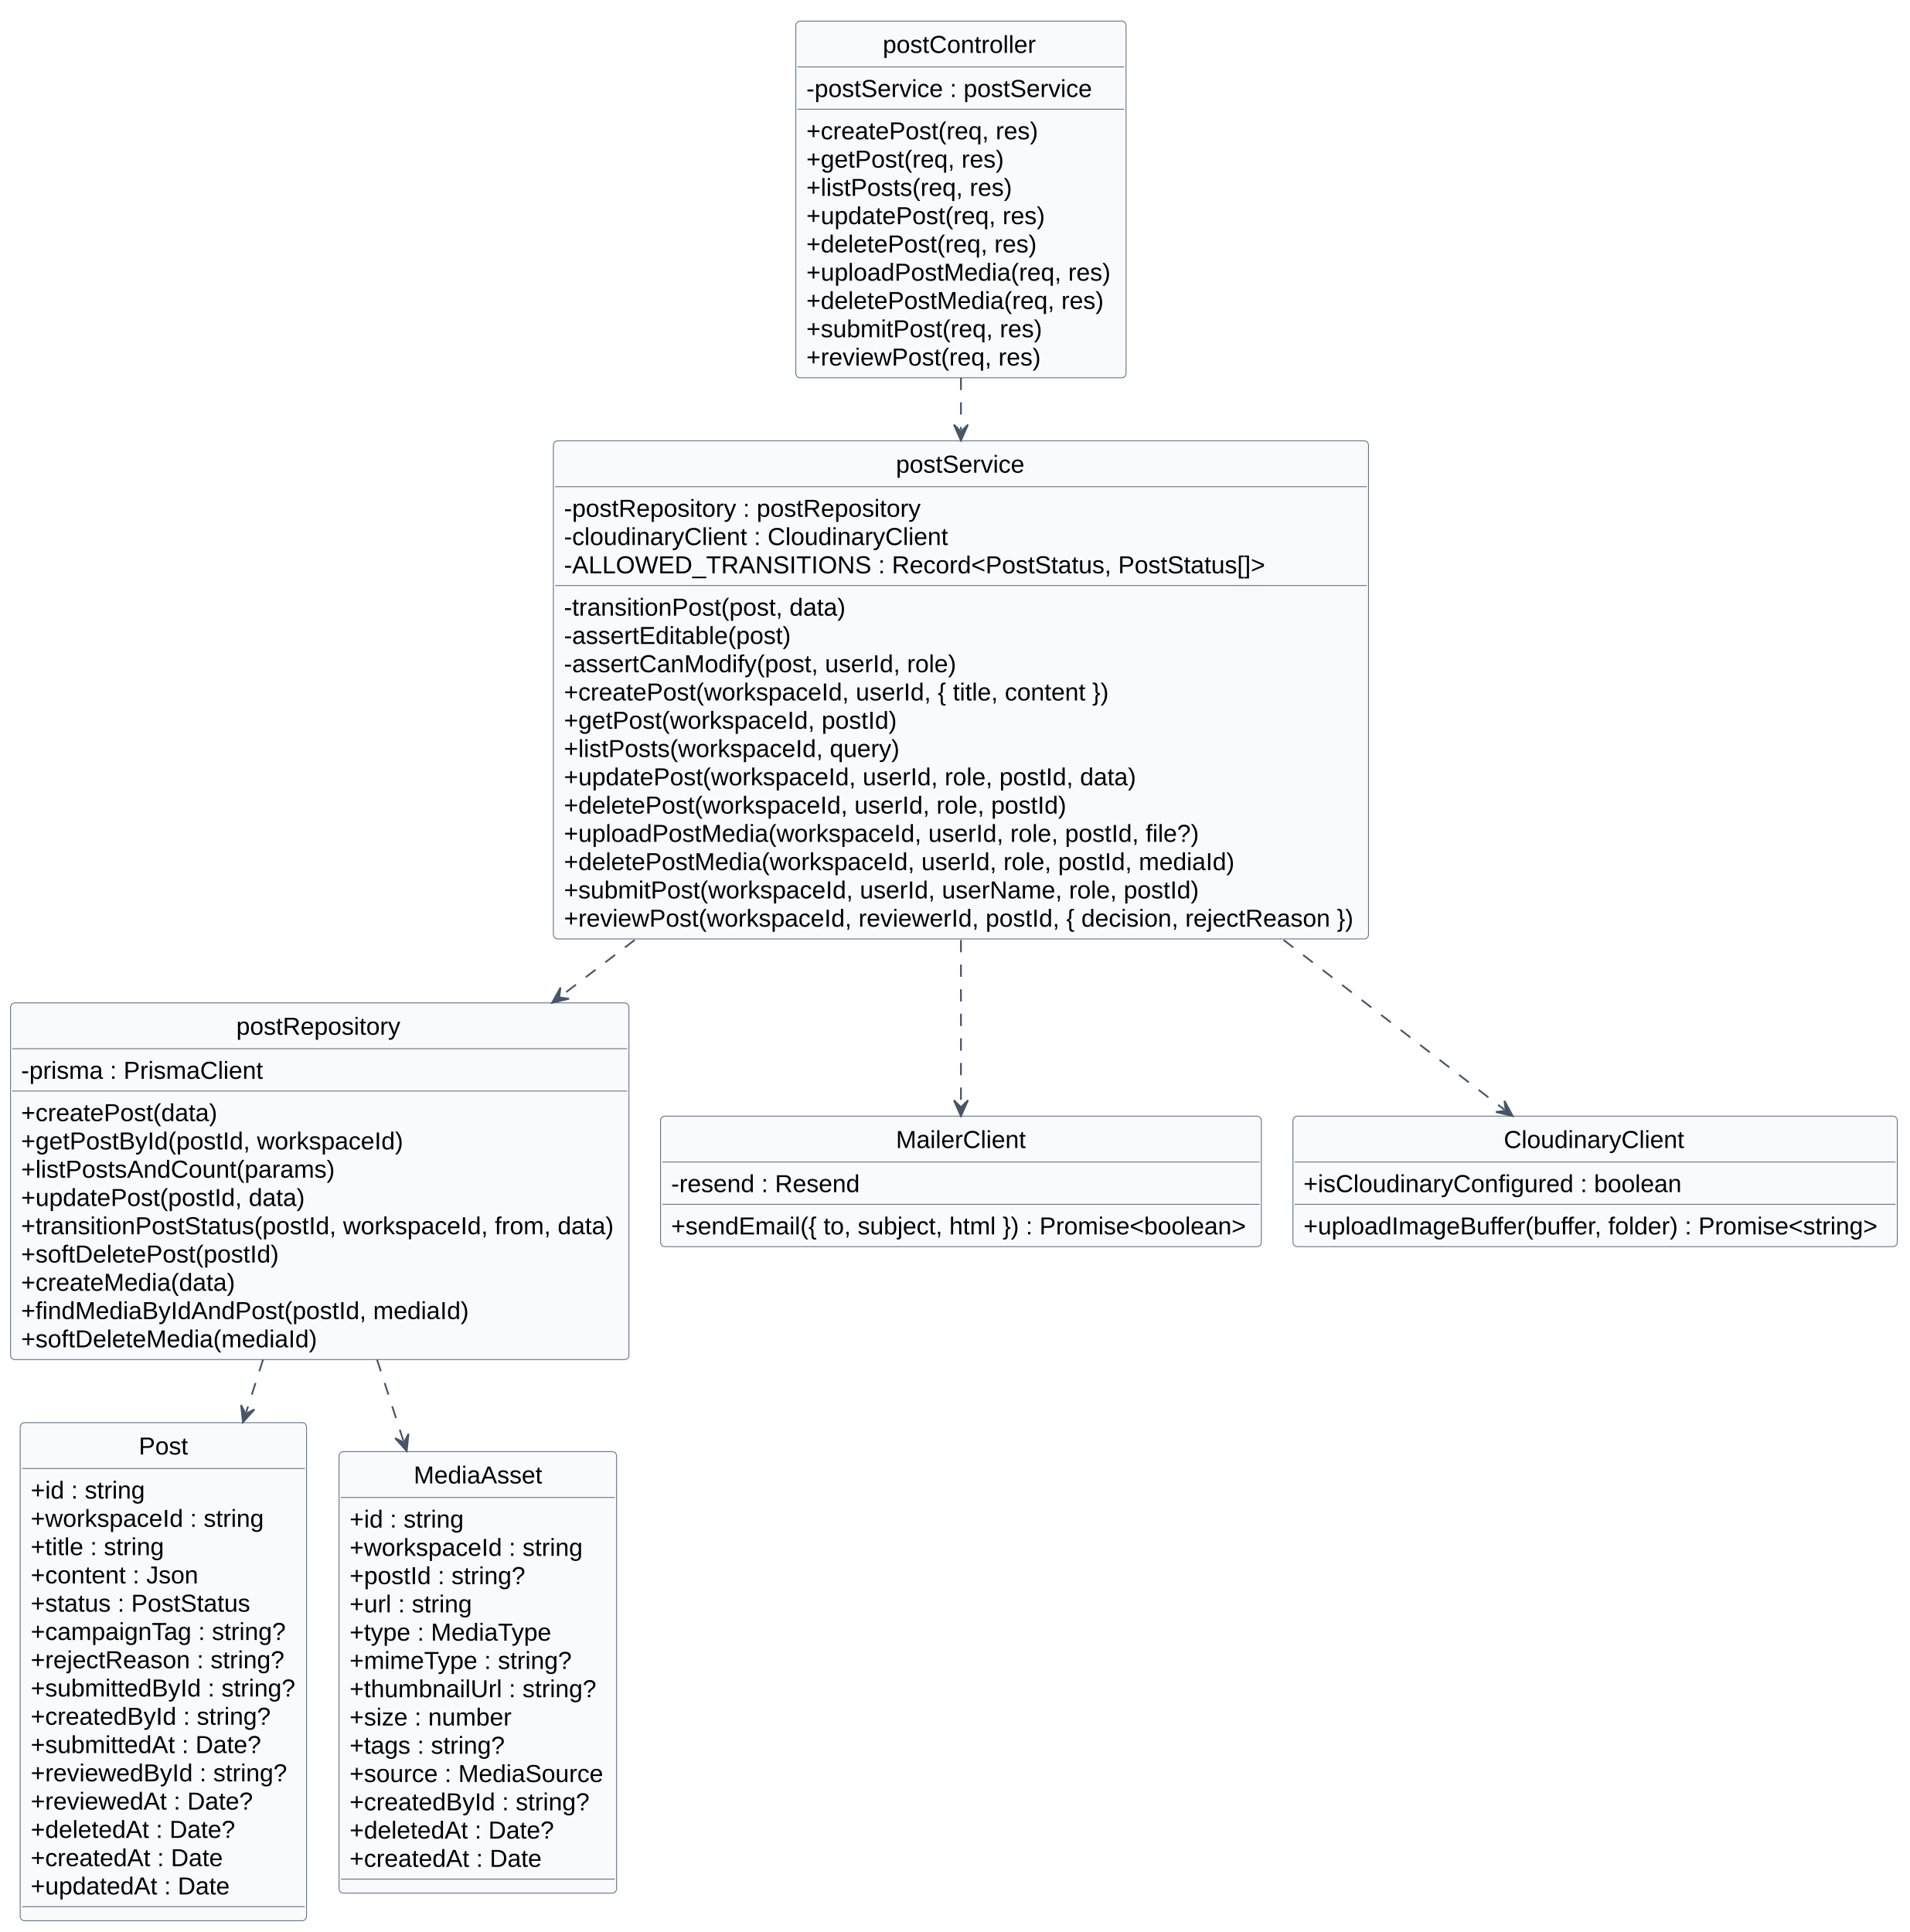
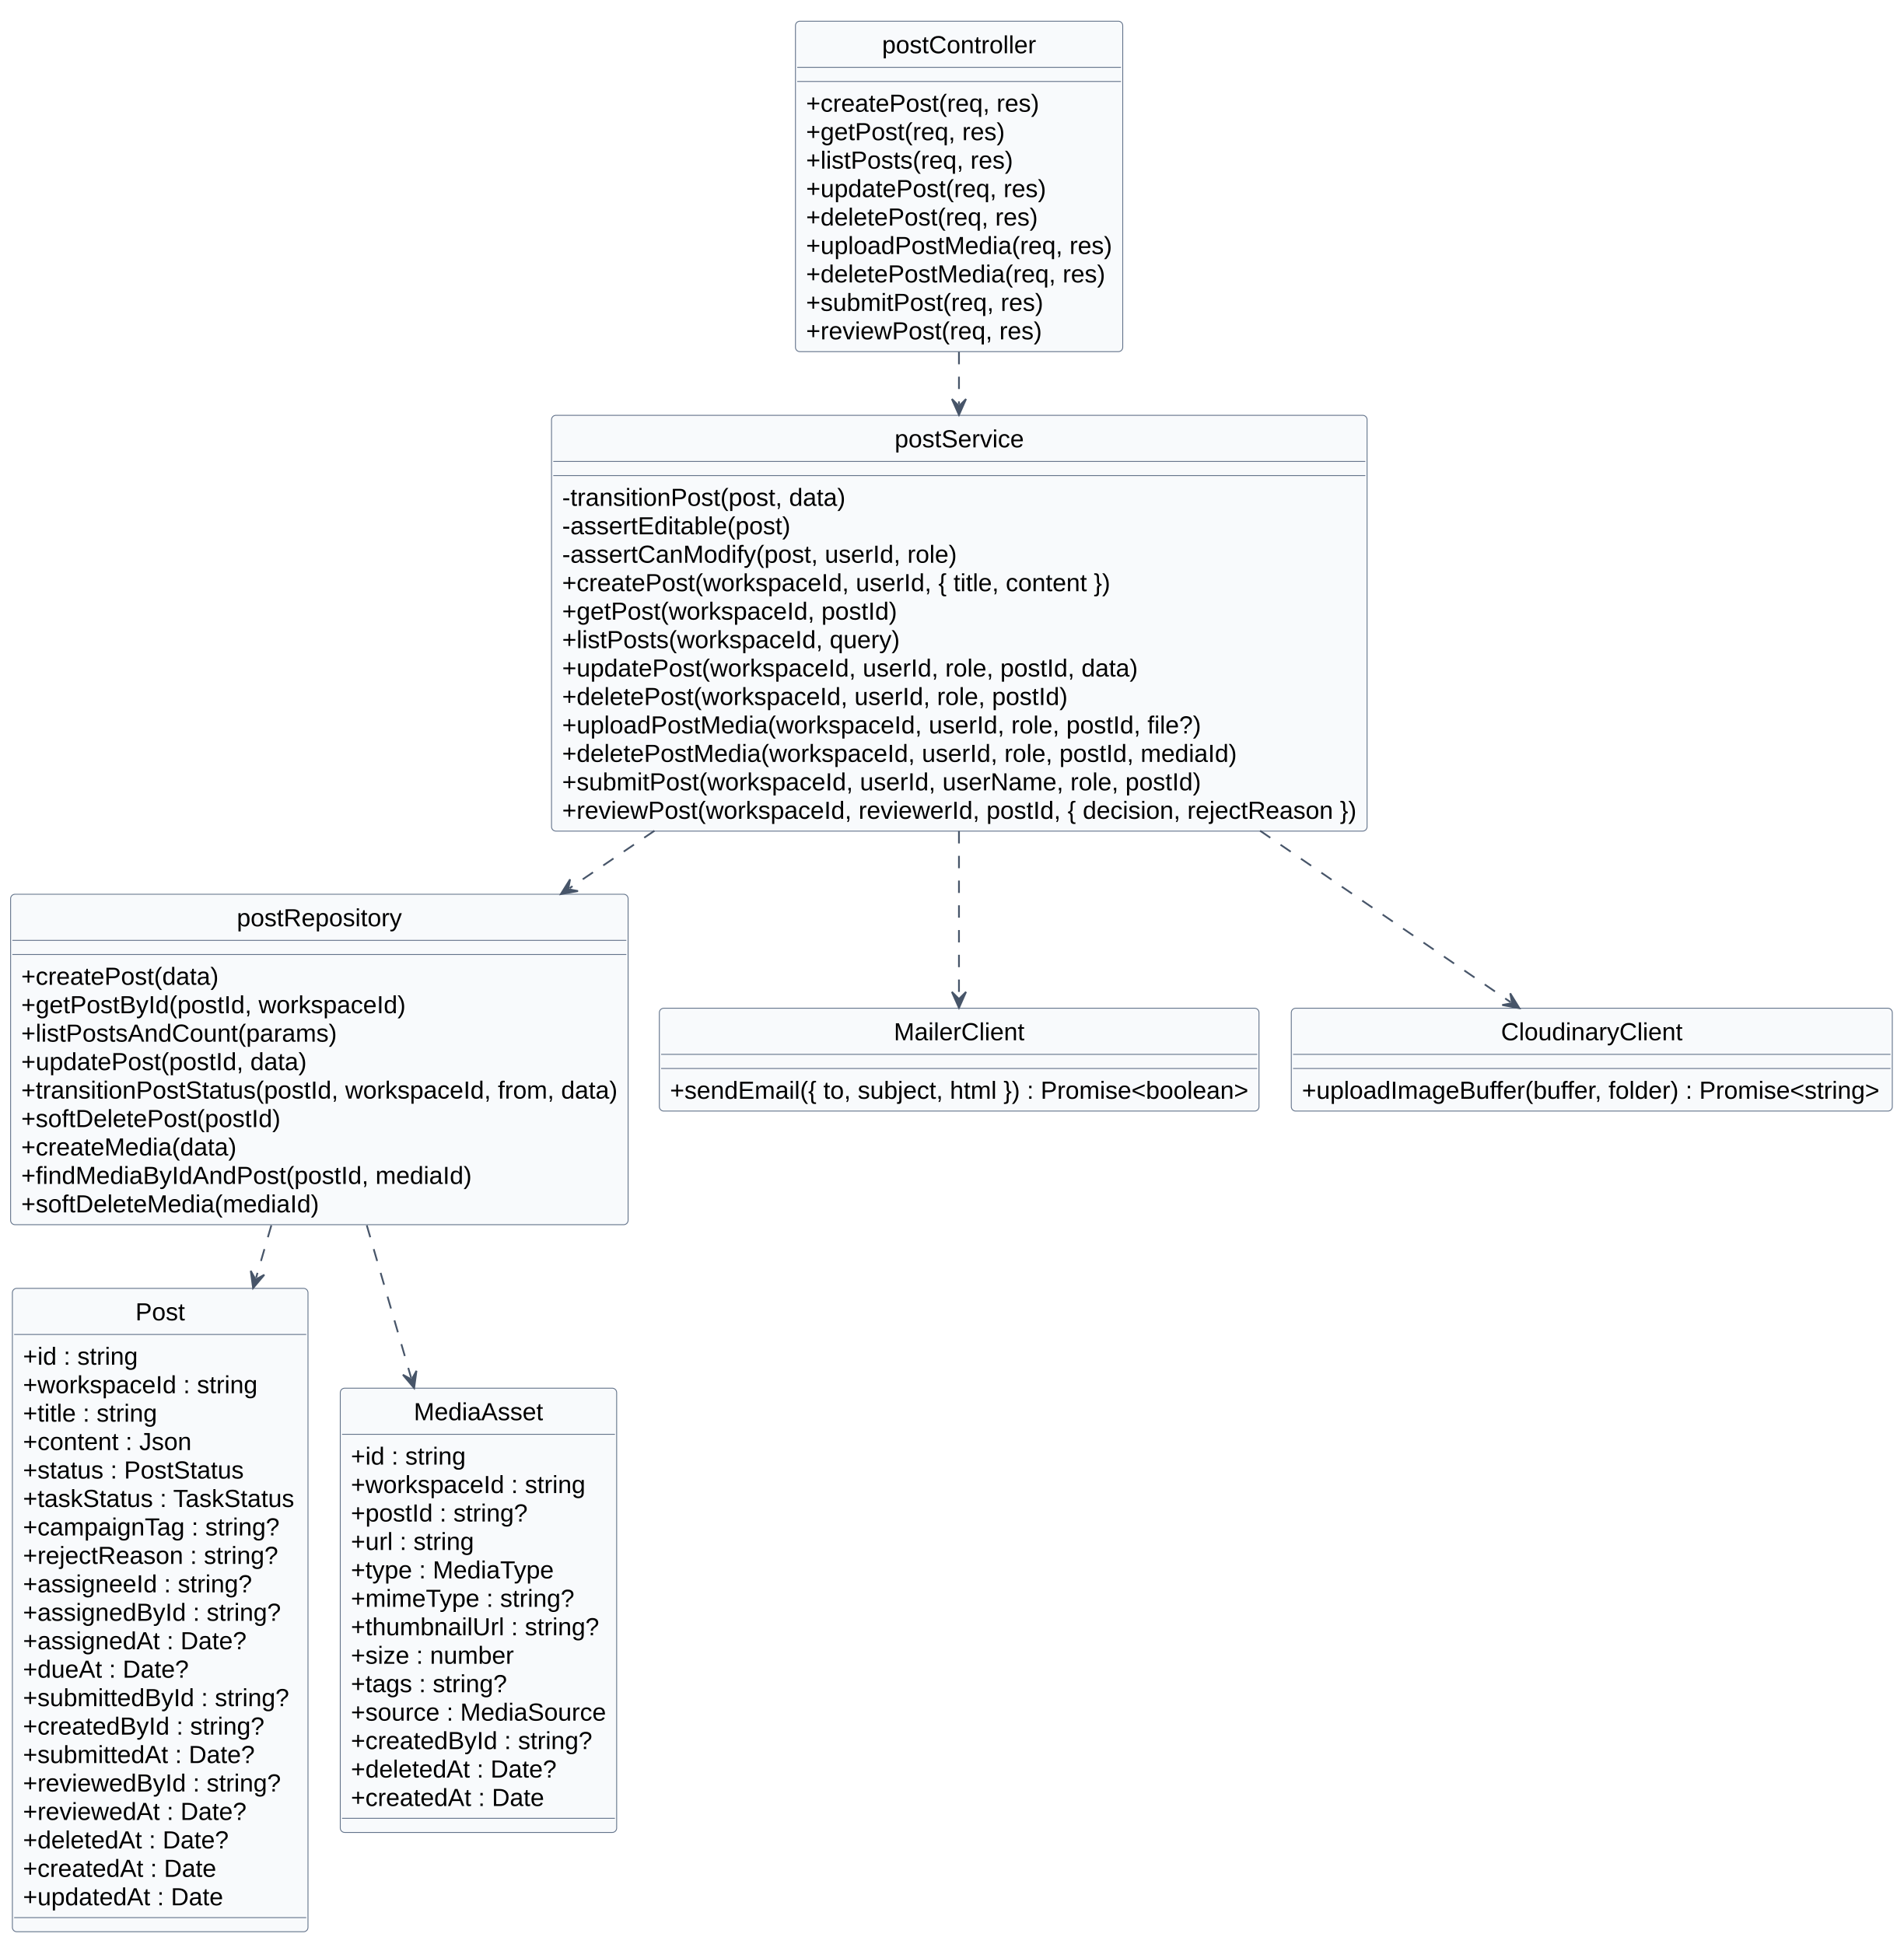
- <svg xmlns="http://www.w3.org/2000/svg" contentStyleType="text/css" height="1100px" preserveAspectRatio="none" style="width:1087px;height:1100px;background:#FFFFFF;" version="1.1" viewBox="0 0 1087 1100" width="1087px" zoomAndPan="magnify">
+ <svg xmlns="http://www.w3.org/2000/svg" contentStyleType="text/css" height="1100px" preserveAspectRatio="none" style="width:1077px;height:1100px;background:#FFFFFF;" version="1.1" viewBox="0 0 1077 1100" width="1077px" zoomAndPan="magnify">
  <defs />
  <g>
    <g id="elem_Post">
-       <rect codeLine="17" fill="#F8FAFC" height="283.578" id="Post" rx="2.5" ry="2.5" style="stroke:#64748B;stroke-width:0.5;" width="163" x="11.5" y="810" />
-       <text fill="#000000" font-family="Arial" font-size="14" lengthAdjust="spacing" textLength="28" x="79" y="828.132">Post</text>
-       <line style="stroke:#64748B;stroke-width:0.5;" x1="12.5" x2="173.5" y1="836.099" y2="836.099" />
-       <text fill="#000000" font-family="Arial" font-size="14" lengthAdjust="spacing" textLength="66" x="17.5" y="853.231">+id : string</text>
-       <text fill="#000000" font-family="Arial" font-size="14" lengthAdjust="spacing" textLength="133" x="17.5" y="869.329">+workspaceId : string</text>
-       <text fill="#000000" font-family="Arial" font-size="14" lengthAdjust="spacing" textLength="77" x="17.5" y="885.428">+title : string</text>
-       <text fill="#000000" font-family="Arial" font-size="14" lengthAdjust="spacing" textLength="96" x="17.5" y="901.526">+content : Json</text>
-       <text fill="#000000" font-family="Arial" font-size="14" lengthAdjust="spacing" textLength="126" x="17.5" y="917.625">+status : PostStatus</text>
-       <text fill="#000000" font-family="Arial" font-size="14" lengthAdjust="spacing" textLength="149" x="17.5" y="933.724">+campaignTag : string?</text>
-       <text fill="#000000" font-family="Arial" font-size="14" lengthAdjust="spacing" textLength="147" x="17.5" y="949.822">+rejectReason : string?</text>
-       <text fill="#000000" font-family="Arial" font-size="14" lengthAdjust="spacing" textLength="151" x="17.5" y="965.921">+submittedById : string?</text>
-       <text fill="#000000" font-family="Arial" font-size="14" lengthAdjust="spacing" textLength="138" x="17.5" y="982.019">+createdById : string?</text>
-       <text fill="#000000" font-family="Arial" font-size="14" lengthAdjust="spacing" textLength="132" x="17.5" y="998.118">+submittedAt : Date?</text>
-       <text fill="#000000" font-family="Arial" font-size="14" lengthAdjust="spacing" textLength="146" x="17.5" y="1014.217">+reviewedById : string?</text>
-       <text fill="#000000" font-family="Arial" font-size="14" lengthAdjust="spacing" textLength="127" x="17.5" y="1030.315">+reviewedAt : Date?</text>
-       <text fill="#000000" font-family="Arial" font-size="14" lengthAdjust="spacing" textLength="118" x="17.5" y="1046.414">+deletedAt : Date?</text>
-       <text fill="#000000" font-family="Arial" font-size="14" lengthAdjust="spacing" textLength="111" x="17.5" y="1062.513">+createdAt : Date</text>
-       <text fill="#000000" font-family="Arial" font-size="14" lengthAdjust="spacing" textLength="115" x="17.5" y="1078.611">+updatedAt : Date</text>
-       <line style="stroke:#64748B;stroke-width:0.5;" x1="12.5" x2="173.5" y1="1085.578" y2="1085.578" />
+       <rect codeLine="17" fill="#F8FAFC" height="364.071" id="Post" rx="2.5" ry="2.5" style="stroke:#64748B;stroke-width:0.5;" width="167.237" x="7" y="729" />
+       <text fill="#000000" font-family="Arial" font-size="14" lengthAdjust="spacing" textLength="28.014" x="76.612" y="747.132">Post</text>
+       <line style="stroke:#64748B;stroke-width:0.5;" x1="8" x2="173.237" y1="755.099" y2="755.099" />
+       <text fill="#000000" font-family="Arial" font-size="14" lengthAdjust="spacing" textLength="64.976" x="13" y="772.231">+id : string</text>
+       <text fill="#000000" font-family="Arial" font-size="14" lengthAdjust="spacing" textLength="132.672" x="13" y="788.329">+workspaceId : string</text>
+       <text fill="#000000" font-family="Arial" font-size="14" lengthAdjust="spacing" textLength="75.865" x="13" y="804.428">+title : string</text>
+       <text fill="#000000" font-family="Arial" font-size="14" lengthAdjust="spacing" textLength="95.341" x="13" y="820.526">+content : Json</text>
+       <text fill="#000000" font-family="Arial" font-size="14" lengthAdjust="spacing" textLength="124.899" x="13" y="836.625">+status : PostStatus</text>
+       <text fill="#000000" font-family="Arial" font-size="14" lengthAdjust="spacing" textLength="155.237" x="13" y="852.724">+taskStatus : TaskStatus</text>
+       <text fill="#000000" font-family="Arial" font-size="14" lengthAdjust="spacing" textLength="146.692" x="13" y="868.822">+campaignTag : string?</text>
+       <text fill="#000000" font-family="Arial" font-size="14" lengthAdjust="spacing" textLength="144.355" x="13" y="884.921">+rejectReason : string?</text>
+       <text fill="#000000" font-family="Arial" font-size="14" lengthAdjust="spacing" textLength="129.582" x="13" y="901.019">+assigneeId : string?</text>
+       <text fill="#000000" font-family="Arial" font-size="14" lengthAdjust="spacing" textLength="145.92" x="13" y="917.118">+assignedById : string?</text>
+       <text fill="#000000" font-family="Arial" font-size="14" lengthAdjust="spacing" textLength="126.472" x="13" y="933.217">+assignedAt : Date?</text>
+       <text fill="#000000" font-family="Arial" font-size="14" lengthAdjust="spacing" textLength="93.789" x="13" y="949.315">+dueAt : Date?</text>
+       <text fill="#000000" font-family="Arial" font-size="14" lengthAdjust="spacing" textLength="150.575" x="13" y="965.414">+submittedById : string?</text>
+       <text fill="#000000" font-family="Arial" font-size="14" lengthAdjust="spacing" textLength="136.575" x="13" y="981.513">+createdById : string?</text>
+       <text fill="#000000" font-family="Arial" font-size="14" lengthAdjust="spacing" textLength="131.127" x="13" y="997.611">+submittedAt : Date?</text>
+       <text fill="#000000" font-family="Arial" font-size="14" lengthAdjust="spacing" textLength="145.906" x="13" y="1013.71">+reviewedById : string?</text>
+       <text fill="#000000" font-family="Arial" font-size="14" lengthAdjust="spacing" textLength="126.458" x="13" y="1029.809">+reviewedAt : Date?</text>
+       <text fill="#000000" font-family="Arial" font-size="14" lengthAdjust="spacing" textLength="116.361" x="13" y="1045.907">+deletedAt : Date?</text>
+       <text fill="#000000" font-family="Arial" font-size="14" lengthAdjust="spacing" textLength="109.341" x="13" y="1062.006">+createdAt : Date</text>
+       <text fill="#000000" font-family="Arial" font-size="14" lengthAdjust="spacing" textLength="113.251" x="13" y="1078.104">+updatedAt : Date</text>
+       <line style="stroke:#64748B;stroke-width:0.5;" x1="8" x2="173.237" y1="1085.071" y2="1085.071" />
    </g>
    <g id="elem_MediaAsset">
-       <rect codeLine="35" fill="#F8FAFC" height="251.381" id="MediaAsset" rx="2.5" ry="2.5" style="stroke:#64748B;stroke-width:0.5;" width="158" x="193" y="826.5" />
-       <text fill="#000000" font-family="Arial" font-size="14" lengthAdjust="spacing" textLength="73" x="235.5" y="844.632">MediaAsset</text>
-       <line style="stroke:#64748B;stroke-width:0.5;" x1="194" x2="350" y1="852.599" y2="852.599" />
-       <text fill="#000000" font-family="Arial" font-size="14" lengthAdjust="spacing" textLength="66" x="199" y="869.731">+id : string</text>
-       <text fill="#000000" font-family="Arial" font-size="14" lengthAdjust="spacing" textLength="133" x="199" y="885.829">+workspaceId : string</text>
-       <text fill="#000000" font-family="Arial" font-size="14" lengthAdjust="spacing" textLength="101" x="199" y="901.928">+postId : string?</text>
-       <text fill="#000000" font-family="Arial" font-size="14" lengthAdjust="spacing" textLength="71" x="199" y="918.026">+url : string</text>
-       <text fill="#000000" font-family="Arial" font-size="14" lengthAdjust="spacing" textLength="117" x="199" y="934.125">+type : MediaType</text>
-       <text fill="#000000" font-family="Arial" font-size="14" lengthAdjust="spacing" textLength="128" x="199" y="950.224">+mimeType : string?</text>
-       <text fill="#000000" font-family="Arial" font-size="14" lengthAdjust="spacing" textLength="141" x="199" y="966.322">+thumbnailUrl : string?</text>
-       <text fill="#000000" font-family="Arial" font-size="14" lengthAdjust="spacing" textLength="92" x="199" y="982.421">+size : number</text>
-       <text fill="#000000" font-family="Arial" font-size="14" lengthAdjust="spacing" textLength="90" x="199" y="998.519">+tags : string?</text>
-       <text fill="#000000" font-family="Arial" font-size="14" lengthAdjust="spacing" textLength="146" x="199" y="1014.618">+source : MediaSource</text>
-       <text fill="#000000" font-family="Arial" font-size="14" lengthAdjust="spacing" textLength="138" x="199" y="1030.717">+createdById : string?</text>
-       <text fill="#000000" font-family="Arial" font-size="14" lengthAdjust="spacing" textLength="118" x="199" y="1046.815">+deletedAt : Date?</text>
-       <text fill="#000000" font-family="Arial" font-size="14" lengthAdjust="spacing" textLength="111" x="199" y="1062.914">+createdAt : Date</text>
-       <line style="stroke:#64748B;stroke-width:0.5;" x1="194" x2="350" y1="1069.881" y2="1069.881" />
+       <rect codeLine="40" fill="#F8FAFC" height="251.381" id="MediaAsset" rx="2.5" ry="2.5" style="stroke:#64748B;stroke-width:0.5;" width="156.355" x="192.5" y="785.5" />
+       <text fill="#000000" font-family="Arial" font-size="14" lengthAdjust="spacing" textLength="73.144" x="234.105" y="803.632">MediaAsset</text>
+       <line style="stroke:#64748B;stroke-width:0.5;" x1="193.5" x2="347.854" y1="811.599" y2="811.599" />
+       <text fill="#000000" font-family="Arial" font-size="14" lengthAdjust="spacing" textLength="64.976" x="198.5" y="828.731">+id : string</text>
+       <text fill="#000000" font-family="Arial" font-size="14" lengthAdjust="spacing" textLength="132.672" x="198.5" y="844.829">+workspaceId : string</text>
+       <text fill="#000000" font-family="Arial" font-size="14" lengthAdjust="spacing" textLength="100.003" x="198.5" y="860.928">+postId : string?</text>
+       <text fill="#000000" font-family="Arial" font-size="14" lengthAdjust="spacing" textLength="69.638" x="198.5" y="877.026">+url : string</text>
+       <text fill="#000000" font-family="Arial" font-size="14" lengthAdjust="spacing" textLength="115.561" x="198.5" y="893.125">+type : MediaType</text>
+       <text fill="#000000" font-family="Arial" font-size="14" lengthAdjust="spacing" textLength="127.21" x="198.5" y="909.224">+mimeType : string?</text>
+       <text fill="#000000" font-family="Arial" font-size="14" lengthAdjust="spacing" textLength="140.451" x="198.5" y="925.322">+thumbnailUrl : string?</text>
+       <text fill="#000000" font-family="Arial" font-size="14" lengthAdjust="spacing" textLength="92.21" x="198.5" y="941.421">+size : number</text>
+       <text fill="#000000" font-family="Arial" font-size="14" lengthAdjust="spacing" textLength="88.327" x="198.5" y="957.519">+tags : string?</text>
+       <text fill="#000000" font-family="Arial" font-size="14" lengthAdjust="spacing" textLength="144.355" x="198.5" y="973.618">+source : MediaSource</text>
+       <text fill="#000000" font-family="Arial" font-size="14" lengthAdjust="spacing" textLength="136.575" x="198.5" y="989.717">+createdById : string?</text>
+       <text fill="#000000" font-family="Arial" font-size="14" lengthAdjust="spacing" textLength="116.361" x="198.5" y="1005.815">+deletedAt : Date?</text>
+       <text fill="#000000" font-family="Arial" font-size="14" lengthAdjust="spacing" textLength="109.341" x="198.5" y="1021.914">+createdAt : Date</text>
+       <line style="stroke:#64748B;stroke-width:0.5;" x1="193.5" x2="347.854" y1="1028.881" y2="1028.881" />
    </g>
    <g id="elem_postController">
-       <rect codeLine="51" fill="#F8FAFC" height="203.085" id="postController" rx="2.5" ry="2.5" style="stroke:#64748B;stroke-width:0.5;" width="188" x="453" y="12" />
-       <text fill="#000000" font-family="Arial" font-size="14" lengthAdjust="spacing" textLength="89" x="502.5" y="30.132">postController</text>
-       <line style="stroke:#64748B;stroke-width:0.5;" x1="454" x2="640" y1="38.099" y2="38.099" />
-       <text fill="#000000" font-family="Arial" font-size="14" lengthAdjust="spacing" textLength="165" x="459" y="55.23">-postService : postService</text>
-       <line style="stroke:#64748B;stroke-width:0.5;" x1="454" x2="640" y1="62.197" y2="62.197" />
-       <text fill="#000000" font-family="Arial" font-size="14" lengthAdjust="spacing" textLength="135" x="459" y="79.329">+createPost(req, res)</text>
-       <text fill="#000000" font-family="Arial" font-size="14" lengthAdjust="spacing" textLength="115" x="459" y="95.428">+getPost(req, res)</text>
-       <text fill="#000000" font-family="Arial" font-size="14" lengthAdjust="spacing" textLength="119" x="459" y="111.526">+listPosts(req, res)</text>
-       <text fill="#000000" font-family="Arial" font-size="14" lengthAdjust="spacing" textLength="139" x="459" y="127.625">+updatePost(req, res)</text>
-       <text fill="#000000" font-family="Arial" font-size="14" lengthAdjust="spacing" textLength="134" x="459" y="143.724">+deletePost(req, res)</text>
-       <text fill="#000000" font-family="Arial" font-size="14" lengthAdjust="spacing" textLength="176" x="459" y="159.822">+uploadPostMedia(req, res)</text>
-       <text fill="#000000" font-family="Arial" font-size="14" lengthAdjust="spacing" textLength="172" x="459" y="175.921">+deletePostMedia(req, res)</text>
-       <text fill="#000000" font-family="Arial" font-size="14" lengthAdjust="spacing" textLength="136" x="459" y="192.019">+submitPost(req, res)</text>
-       <text fill="#000000" font-family="Arial" font-size="14" lengthAdjust="spacing" textLength="135" x="459" y="208.118">+reviewPost(req, res)</text>
+       <rect codeLine="56" fill="#F8FAFC" height="186.986" id="postController" rx="2.5" ry="2.5" style="stroke:#64748B;stroke-width:0.5;" width="185.148" x="450" y="12" />
+       <text fill="#000000" font-family="Arial" font-size="14" lengthAdjust="spacing" textLength="87.151" x="498.998" y="30.132">postController</text>
+       <line style="stroke:#64748B;stroke-width:0.5;" x1="451" x2="634.148" y1="38.099" y2="38.099" />
+       <line style="stroke:#64748B;stroke-width:0.5;" x1="451" x2="634.148" y1="46.099" y2="46.099" />
+       <text fill="#000000" font-family="Arial" font-size="14" lengthAdjust="spacing" textLength="131.886" x="456" y="63.23">+createPost(req, res)</text>
+       <text fill="#000000" font-family="Arial" font-size="14" lengthAdjust="spacing" textLength="112.438" x="456" y="79.329">+getPost(req, res)</text>
+       <text fill="#000000" font-family="Arial" font-size="14" lengthAdjust="spacing" textLength="117.086" x="456" y="95.428">+listPosts(req, res)</text>
+       <text fill="#000000" font-family="Arial" font-size="14" lengthAdjust="spacing" textLength="135.796" x="456" y="111.526">+updatePost(req, res)</text>
+       <text fill="#000000" font-family="Arial" font-size="14" lengthAdjust="spacing" textLength="131.12" x="456" y="127.625">+deletePost(req, res)</text>
+       <text fill="#000000" font-family="Arial" font-size="14" lengthAdjust="spacing" textLength="173.148" x="456" y="143.724">+uploadPostMedia(req, res)</text>
+       <text fill="#000000" font-family="Arial" font-size="14" lengthAdjust="spacing" textLength="169.251" x="456" y="159.822">+deletePostMedia(req, res)</text>
+       <text fill="#000000" font-family="Arial" font-size="14" lengthAdjust="spacing" textLength="134.21" x="456" y="175.921">+submitPost(req, res)</text>
+       <text fill="#000000" font-family="Arial" font-size="14" lengthAdjust="spacing" textLength="133.431" x="456" y="192.019">+reviewPost(req, res)</text>
    </g>
    <g id="elem_postService">
-       <rect codeLine="64" fill="#F8FAFC" height="283.578" id="postService" rx="2.5" ry="2.5" style="stroke:#64748B;stroke-width:0.5;" width="464" x="315" y="251" />
-       <text fill="#000000" font-family="Arial" font-size="14" lengthAdjust="spacing" textLength="74" x="510" y="269.132">postService</text>
-       <line style="stroke:#64748B;stroke-width:0.5;" x1="316" x2="778" y1="277.099" y2="277.099" />
-       <text fill="#000000" font-family="Arial" font-size="14" lengthAdjust="spacing" textLength="207" x="321" y="294.231">-postRepository : postRepository</text>
-       <text fill="#000000" font-family="Arial" font-size="14" lengthAdjust="spacing" textLength="222" x="321" y="310.329">-cloudinaryClient : CloudinaryClient</text>
-       <text fill="#000000" font-family="Arial" font-size="14" lengthAdjust="spacing" textLength="397" x="321" y="326.428">-ALLOWED_TRANSITIONS : Record&lt;PostStatus, PostStatus[]&gt;</text>
-       <line style="stroke:#64748B;stroke-width:0.5;" x1="316" x2="778" y1="333.394" y2="333.394" />
-       <text fill="#000000" font-family="Arial" font-size="14" lengthAdjust="spacing" textLength="164" x="321" y="350.526">-transitionPost(post, data)</text>
-       <text fill="#000000" font-family="Arial" font-size="14" lengthAdjust="spacing" textLength="132" x="321" y="366.625">-assertEditable(post)</text>
-       <text fill="#000000" font-family="Arial" font-size="14" lengthAdjust="spacing" textLength="227" x="321" y="382.724">-assertCanModify(post, userId, role)</text>
-       <text fill="#000000" font-family="Arial" font-size="14" lengthAdjust="spacing" textLength="314" x="321" y="398.822">+createPost(workspaceId, userId, { title, content })</text>
-       <text fill="#000000" font-family="Arial" font-size="14" lengthAdjust="spacing" textLength="190" x="321" y="414.921">+getPost(workspaceId, postId)</text>
-       <text fill="#000000" font-family="Arial" font-size="14" lengthAdjust="spacing" textLength="192" x="321" y="431.019">+listPosts(workspaceId, query)</text>
-       <text fill="#000000" font-family="Arial" font-size="14" lengthAdjust="spacing" textLength="329" x="321" y="447.118">+updatePost(workspaceId, userId, role, postId, data)</text>
-       <text fill="#000000" font-family="Arial" font-size="14" lengthAdjust="spacing" textLength="288" x="321" y="463.217">+deletePost(workspaceId, userId, role, postId)</text>
-       <text fill="#000000" font-family="Arial" font-size="14" lengthAdjust="spacing" textLength="364" x="321" y="479.315">+uploadPostMedia(workspaceId, userId, role, postId, file?)</text>
-       <text fill="#000000" font-family="Arial" font-size="14" lengthAdjust="spacing" textLength="383" x="321" y="495.414">+deletePostMedia(workspaceId, userId, role, postId, mediaId)</text>
-       <text fill="#000000" font-family="Arial" font-size="14" lengthAdjust="spacing" textLength="362" x="321" y="511.513">+submitPost(workspaceId, userId, userName, role, postId)</text>
-       <text fill="#000000" font-family="Arial" font-size="14" lengthAdjust="spacing" textLength="452" x="321" y="527.611">+reviewPost(workspaceId, reviewerId, postId, { decision, rejectReason })</text>
+       <rect codeLine="68" fill="#F8FAFC" height="235.282" id="postService" rx="2.5" ry="2.5" style="stroke:#64748B;stroke-width:0.5;" width="461.381" x="312" y="235" />
+       <text fill="#000000" font-family="Arial" font-size="14" lengthAdjust="spacing" textLength="73.144" x="506.118" y="253.132">postService</text>
+       <line style="stroke:#64748B;stroke-width:0.5;" x1="313" x2="772.381" y1="261.099" y2="261.099" />
+       <line style="stroke:#64748B;stroke-width:0.5;" x1="313" x2="772.381" y1="269.099" y2="269.099" />
+       <text fill="#000000" font-family="Arial" font-size="14" lengthAdjust="spacing" textLength="160.296" x="318" y="286.231">-transitionPost(post, data)</text>
+       <text fill="#000000" font-family="Arial" font-size="14" lengthAdjust="spacing" textLength="129.165" x="318" y="302.329">-assertEditable(post)</text>
+       <text fill="#000000" font-family="Arial" font-size="14" lengthAdjust="spacing" textLength="223.303" x="318" y="318.428">-assertCanModify(post, userId, role)</text>
+       <text fill="#000000" font-family="Arial" font-size="14" lengthAdjust="spacing" textLength="310.106" x="318" y="334.526">+createPost(workspaceId, userId, { title, content })</text>
+       <text fill="#000000" font-family="Arial" font-size="14" lengthAdjust="spacing" textLength="189.485" x="318" y="350.625">+getPost(workspaceId, postId)</text>
+       <text fill="#000000" font-family="Arial" font-size="14" lengthAdjust="spacing" textLength="191.017" x="318" y="366.724">+listPosts(workspaceId, query)</text>
+       <text fill="#000000" font-family="Arial" font-size="14" lengthAdjust="spacing" textLength="325.685" x="318" y="382.822">+updatePost(workspaceId, userId, role, postId, data)</text>
+       <text fill="#000000" font-family="Arial" font-size="14" lengthAdjust="spacing" textLength="285.981" x="318" y="398.921">+deletePost(workspaceId, userId, role, postId)</text>
+       <text fill="#000000" font-family="Arial" font-size="14" lengthAdjust="spacing" textLength="361.471" x="318" y="415.019">+uploadPostMedia(workspaceId, userId, role, postId, file?)</text>
+       <text fill="#000000" font-family="Arial" font-size="14" lengthAdjust="spacing" textLength="381.698" x="318" y="431.118">+deletePostMedia(workspaceId, userId, role, postId, mediaId)</text>
+       <text fill="#000000" font-family="Arial" font-size="14" lengthAdjust="spacing" textLength="361.43" x="318" y="447.217">+submitPost(workspaceId, userId, userName, role, postId)</text>
+       <text fill="#000000" font-family="Arial" font-size="14" lengthAdjust="spacing" textLength="449.381" x="318" y="463.315">+reviewPost(workspaceId, reviewerId, postId, { decision, rejectReason })</text>
    </g>
    <g id="elem_postRepository">
-       <rect codeLine="82" fill="#F8FAFC" height="203.085" id="postRepository" rx="2.5" ry="2.5" style="stroke:#64748B;stroke-width:0.5;" width="352" x="6" y="571" />
-       <text fill="#000000" font-family="Arial" font-size="14" lengthAdjust="spacing" textLength="95" x="134.5" y="589.132">postRepository</text>
-       <line style="stroke:#64748B;stroke-width:0.5;" x1="7" x2="357" y1="597.099" y2="597.099" />
-       <text fill="#000000" font-family="Arial" font-size="14" lengthAdjust="spacing" textLength="138" x="12" y="614.231">-prisma : PrismaClient</text>
-       <line style="stroke:#64748B;stroke-width:0.5;" x1="7" x2="357" y1="621.197" y2="621.197" />
-       <text fill="#000000" font-family="Arial" font-size="14" lengthAdjust="spacing" textLength="114" x="12" y="638.329">+createPost(data)</text>
-       <text fill="#000000" font-family="Arial" font-size="14" lengthAdjust="spacing" textLength="217" x="12" y="654.428">+getPostById(postId, workspaceId)</text>
-       <text fill="#000000" font-family="Arial" font-size="14" lengthAdjust="spacing" textLength="180" x="12" y="670.526">+listPostsAndCount(params)</text>
-       <text fill="#000000" font-family="Arial" font-size="14" lengthAdjust="spacing" textLength="164" x="12" y="686.625">+updatePost(postId, data)</text>
-       <text fill="#000000" font-family="Arial" font-size="14" lengthAdjust="spacing" textLength="340" x="12" y="702.724">+transitionPostStatus(postId, workspaceId, from, data)</text>
-       <text fill="#000000" font-family="Arial" font-size="14" lengthAdjust="spacing" textLength="148" x="12" y="718.822">+softDeletePost(postId)</text>
-       <text fill="#000000" font-family="Arial" font-size="14" lengthAdjust="spacing" textLength="124" x="12" y="734.921">+createMedia(data)</text>
-       <text fill="#000000" font-family="Arial" font-size="14" lengthAdjust="spacing" textLength="254" x="12" y="751.019">+findMediaByIdAndPost(postId, mediaId)</text>
-       <text fill="#000000" font-family="Arial" font-size="14" lengthAdjust="spacing" textLength="169" x="12" y="767.118">+softDeleteMedia(mediaId)</text>
+       <rect codeLine="83" fill="#F8FAFC" height="186.986" id="postRepository" rx="2.5" ry="2.5" style="stroke:#64748B;stroke-width:0.5;" width="349.326" x="6" y="506" />
+       <text fill="#000000" font-family="Arial" font-size="14" lengthAdjust="spacing" textLength="93.379" x="133.974" y="524.132">postRepository</text>
+       <line style="stroke:#64748B;stroke-width:0.5;" x1="7" x2="354.326" y1="532.099" y2="532.099" />
+       <line style="stroke:#64748B;stroke-width:0.5;" x1="7" x2="354.326" y1="540.099" y2="540.099" />
+       <text fill="#000000" font-family="Arial" font-size="14" lengthAdjust="spacing" textLength="111.672" x="12" y="557.231">+createPost(data)</text>
+       <text fill="#000000" font-family="Arial" font-size="14" lengthAdjust="spacing" textLength="217.499" x="12" y="573.329">+getPostById(postId, workspaceId)</text>
+       <text fill="#000000" font-family="Arial" font-size="14" lengthAdjust="spacing" textLength="178.575" x="12" y="589.428">+listPostsAndCount(params)</text>
+       <text fill="#000000" font-family="Arial" font-size="14" lengthAdjust="spacing" textLength="161.499" x="12" y="605.526">+updatePost(postId, data)</text>
+       <text fill="#000000" font-family="Arial" font-size="14" lengthAdjust="spacing" textLength="337.326" x="12" y="621.625">+transitionPostStatus(postId, workspaceId, from, data)</text>
+       <text fill="#000000" font-family="Arial" font-size="14" lengthAdjust="spacing" textLength="146.685" x="12" y="637.724">+softDeletePost(postId)</text>
+       <text fill="#000000" font-family="Arial" font-size="14" lengthAdjust="spacing" textLength="121.789" x="12" y="653.822">+createMedia(data)</text>
+       <text fill="#000000" font-family="Arial" font-size="14" lengthAdjust="spacing" textLength="254.864" x="12" y="669.921">+findMediaByIdAndPost(postId, mediaId)</text>
+       <text fill="#000000" font-family="Arial" font-size="14" lengthAdjust="spacing" textLength="168.472" x="12" y="686.019">+softDeleteMedia(mediaId)</text>
    </g>
    <g id="elem_mailerClient">
-       <rect codeLine="95" fill="#F8FAFC" height="74.296" id="mailerClient" rx="2.5" ry="2.5" style="stroke:#64748B;stroke-width:0.5;" width="342" x="376" y="635.5" />
-       <text fill="#000000" font-family="Arial" font-size="14" lengthAdjust="spacing" textLength="74" x="510" y="653.632">MailerClient</text>
-       <line style="stroke:#64748B;stroke-width:0.5;" x1="377" x2="717" y1="661.599" y2="661.599" />
-       <text fill="#000000" font-family="Arial" font-size="14" lengthAdjust="spacing" textLength="110" x="382" y="678.731">-resend : Resend</text>
-       <line style="stroke:#64748B;stroke-width:0.5;" x1="377" x2="717" y1="685.697" y2="685.697" />
-       <text fill="#000000" font-family="Arial" font-size="14" lengthAdjust="spacing" textLength="330" x="382" y="702.829">+sendEmail({ to, subject, html }) : Promise&lt;boolean&gt;</text>
+       <rect codeLine="95" fill="#F8FAFC" height="58.197" id="mailerClient" rx="2.5" ry="2.5" style="stroke:#64748B;stroke-width:0.5;" width="339.229" x="373" y="570.5" />
+       <text fill="#000000" font-family="Arial" font-size="14" lengthAdjust="spacing" textLength="73.91" x="505.66" y="588.632">MailerClient</text>
+       <line style="stroke:#64748B;stroke-width:0.5;" x1="374" x2="711.23" y1="596.599" y2="596.599" />
+       <line style="stroke:#64748B;stroke-width:0.5;" x1="374" x2="711.23" y1="604.599" y2="604.599" />
+       <text fill="#000000" font-family="Arial" font-size="14" lengthAdjust="spacing" textLength="327.229" x="379" y="621.731">+sendEmail({ to, subject, html }) : Promise&lt;boolean&gt;</text>
    </g>
    <g id="elem_cloudinaryClient">
-       <rect codeLine="100" fill="#F8FAFC" height="74.296" id="cloudinaryClient" rx="2.5" ry="2.5" style="stroke:#64748B;stroke-width:0.5;" width="344" x="736" y="635.5" />
-       <text fill="#000000" font-family="Arial" font-size="14" lengthAdjust="spacing" textLength="104" x="856" y="653.632">CloudinaryClient</text>
-       <line style="stroke:#64748B;stroke-width:0.5;" x1="737" x2="1079" y1="661.599" y2="661.599" />
-       <text fill="#000000" font-family="Arial" font-size="14" lengthAdjust="spacing" textLength="219" x="742" y="678.731">+isCloudinaryConfigured : boolean</text>
-       <line style="stroke:#64748B;stroke-width:0.5;" x1="737" x2="1079" y1="685.697" y2="685.697" />
-       <text fill="#000000" font-family="Arial" font-size="14" lengthAdjust="spacing" textLength="332" x="742" y="702.829">+uploadImageBuffer(buffer, folder) : Promise&lt;string&gt;</text>
+       <rect codeLine="99" fill="#F8FAFC" height="58.197" id="cloudinaryClient" rx="2.5" ry="2.5" style="stroke:#64748B;stroke-width:0.5;" width="340.002" x="730.5" y="570.5" />
+       <text fill="#000000" font-family="Arial" font-size="14" lengthAdjust="spacing" textLength="102.717" x="849.143" y="588.632">CloudinaryClient</text>
+       <line style="stroke:#64748B;stroke-width:0.5;" x1="731.5" x2="1069.502" y1="596.599" y2="596.599" />
+       <line style="stroke:#64748B;stroke-width:0.5;" x1="731.5" x2="1069.502" y1="604.599" y2="604.599" />
+       <text fill="#000000" font-family="Arial" font-size="14" lengthAdjust="spacing" textLength="328.002" x="736.5" y="621.731">+uploadImageBuffer(buffer, folder) : Promise&lt;string&gt;</text>
    </g>
-     <polygon fill="#475569" points="547,250.777,551,241.777,547,245.777,543,241.777,547,250.777" style="stroke:#475569;stroke-width:1.0;" />
-     <path d="M547,215.076 C547,226.709 547,232.731 547,244.777 " fill="none" style="stroke:#475569;stroke-width:1.0;stroke-dasharray:7.0,7.0;" />
-     <polygon fill="#475569" points="314.318,570.902,323.903,568.639,318.298,567.876,319.061,562.271,314.318,570.902" style="stroke:#475569;stroke-width:1.0;" />
-     <path d="M361.292,535.189 C345.442,547.239 334.401,555.634 319.094,567.271 " fill="none" style="stroke:#475569;stroke-width:1.0;stroke-dasharray:7.0,7.0;" />
-     <polygon fill="#475569" points="861.08,635.433,856.383,626.777,857.116,632.386,851.507,633.119,861.08,635.433" style="stroke:#475569;stroke-width:1.0;" />
-     <path d="M730.673,535.189 C779.095,572.411 822.455,605.742 856.323,631.776 " fill="none" style="stroke:#475569;stroke-width:1.0;stroke-dasharray:7.0,7.0;" />
-     <polygon fill="#475569" points="547,635.433,551,626.433,547,630.433,543,626.433,547,635.433" style="stroke:#475569;stroke-width:1.0;" />
-     <path d="M547,535.189 C547,572.411 547,603.399 547,629.433 " fill="none" style="stroke:#475569;stroke-width:1.0;stroke-dasharray:7.0,7.0;" />
-     <polygon fill="#475569" points="138.293,809.777,144.851,802.429,139.82,805.016,137.233,799.985,138.293,809.777" style="stroke:#475569;stroke-width:1.0;" />
-     <path d="M149.743,774.076 C146.012,785.709 143.989,792.017 140.125,804.064 " fill="none" style="stroke:#475569;stroke-width:1.0;stroke-dasharray:7.0,7.0;" />
-     <polygon fill="#475569" points="231.505,826.141,232.534,816.346,229.963,821.385,224.924,818.814,231.505,826.141" style="stroke:#475569;stroke-width:1.0;" />
-     <path d="M214.619,774.076 C220.103,790.983 224.001,803.003 229.654,820.434 " fill="none" style="stroke:#475569;stroke-width:1.0;stroke-dasharray:7.0,7.0;" />
+     <polygon fill="#475569" points="542.5,234.78,546.5,225.78,542.5,229.78,538.5,225.78,542.5,234.78" style="stroke:#475569;stroke-width:1.0;" />
+     <path d="M542.5,199.124 C542.5,210.778 542.5,216.815 542.5,228.78 " fill="none" style="stroke:#475569;stroke-width:1.0;stroke-dasharray:7.0,7.0;" />
+     <polygon fill="#475569" points="317.283,505.926,326.979,504.194,321.424,503.123,322.495,497.568,317.283,505.926" style="stroke:#475569;stroke-width:1.0;" />
+     <path d="M370.247,470.08 C352.476,482.108 339.561,490.848 322.252,502.563 " fill="none" style="stroke:#475569;stroke-width:1.0;stroke-dasharray:7.0,7.0;" />
+     <polygon fill="#475569" points="859.525,570.459,854.357,562.075,855.399,567.635,849.839,568.677,859.525,570.459" style="stroke:#475569;stroke-width:1.0;" />
+     <path d="M712.85,470.08 C767.466,507.457 818.207,542.182 854.574,567.07 " fill="none" style="stroke:#475569;stroke-width:1.0;stroke-dasharray:7.0,7.0;" />
+     <polygon fill="#475569" points="542.5,570.261,546.5,561.261,542.5,565.261,538.5,561.261,542.5,570.261" style="stroke:#475569;stroke-width:1.0;" />
+     <path d="M542.5,470.26 C542.5,507.48 542.5,539.409 542.5,564.261 " fill="none" style="stroke:#475569;stroke-width:1.0;stroke-dasharray:7.0,7.0;" />
+     <polygon fill="#475569" points="143.179,728.843,149.533,721.318,144.575,724.042,141.851,719.084,143.179,728.843" style="stroke:#475569;stroke-width:1.0;" />
+     <path d="M153.497,693.36 C150.183,704.756 148.389,710.926 144.854,723.082 " fill="none" style="stroke:#475569;stroke-width:1.0;stroke-dasharray:7.0,7.0;" />
+     <polygon fill="#475569" points="234.274,785.423,235.602,775.664,232.878,780.622,227.92,777.898,234.274,785.423" style="stroke:#475569;stroke-width:1.0;" />
+     <path d="M207.503,693.36 C215.917,722.294 223.66,748.923 232.599,779.661 " fill="none" style="stroke:#475569;stroke-width:1.0;stroke-dasharray:7.0,7.0;" />
  </g>
</svg>
